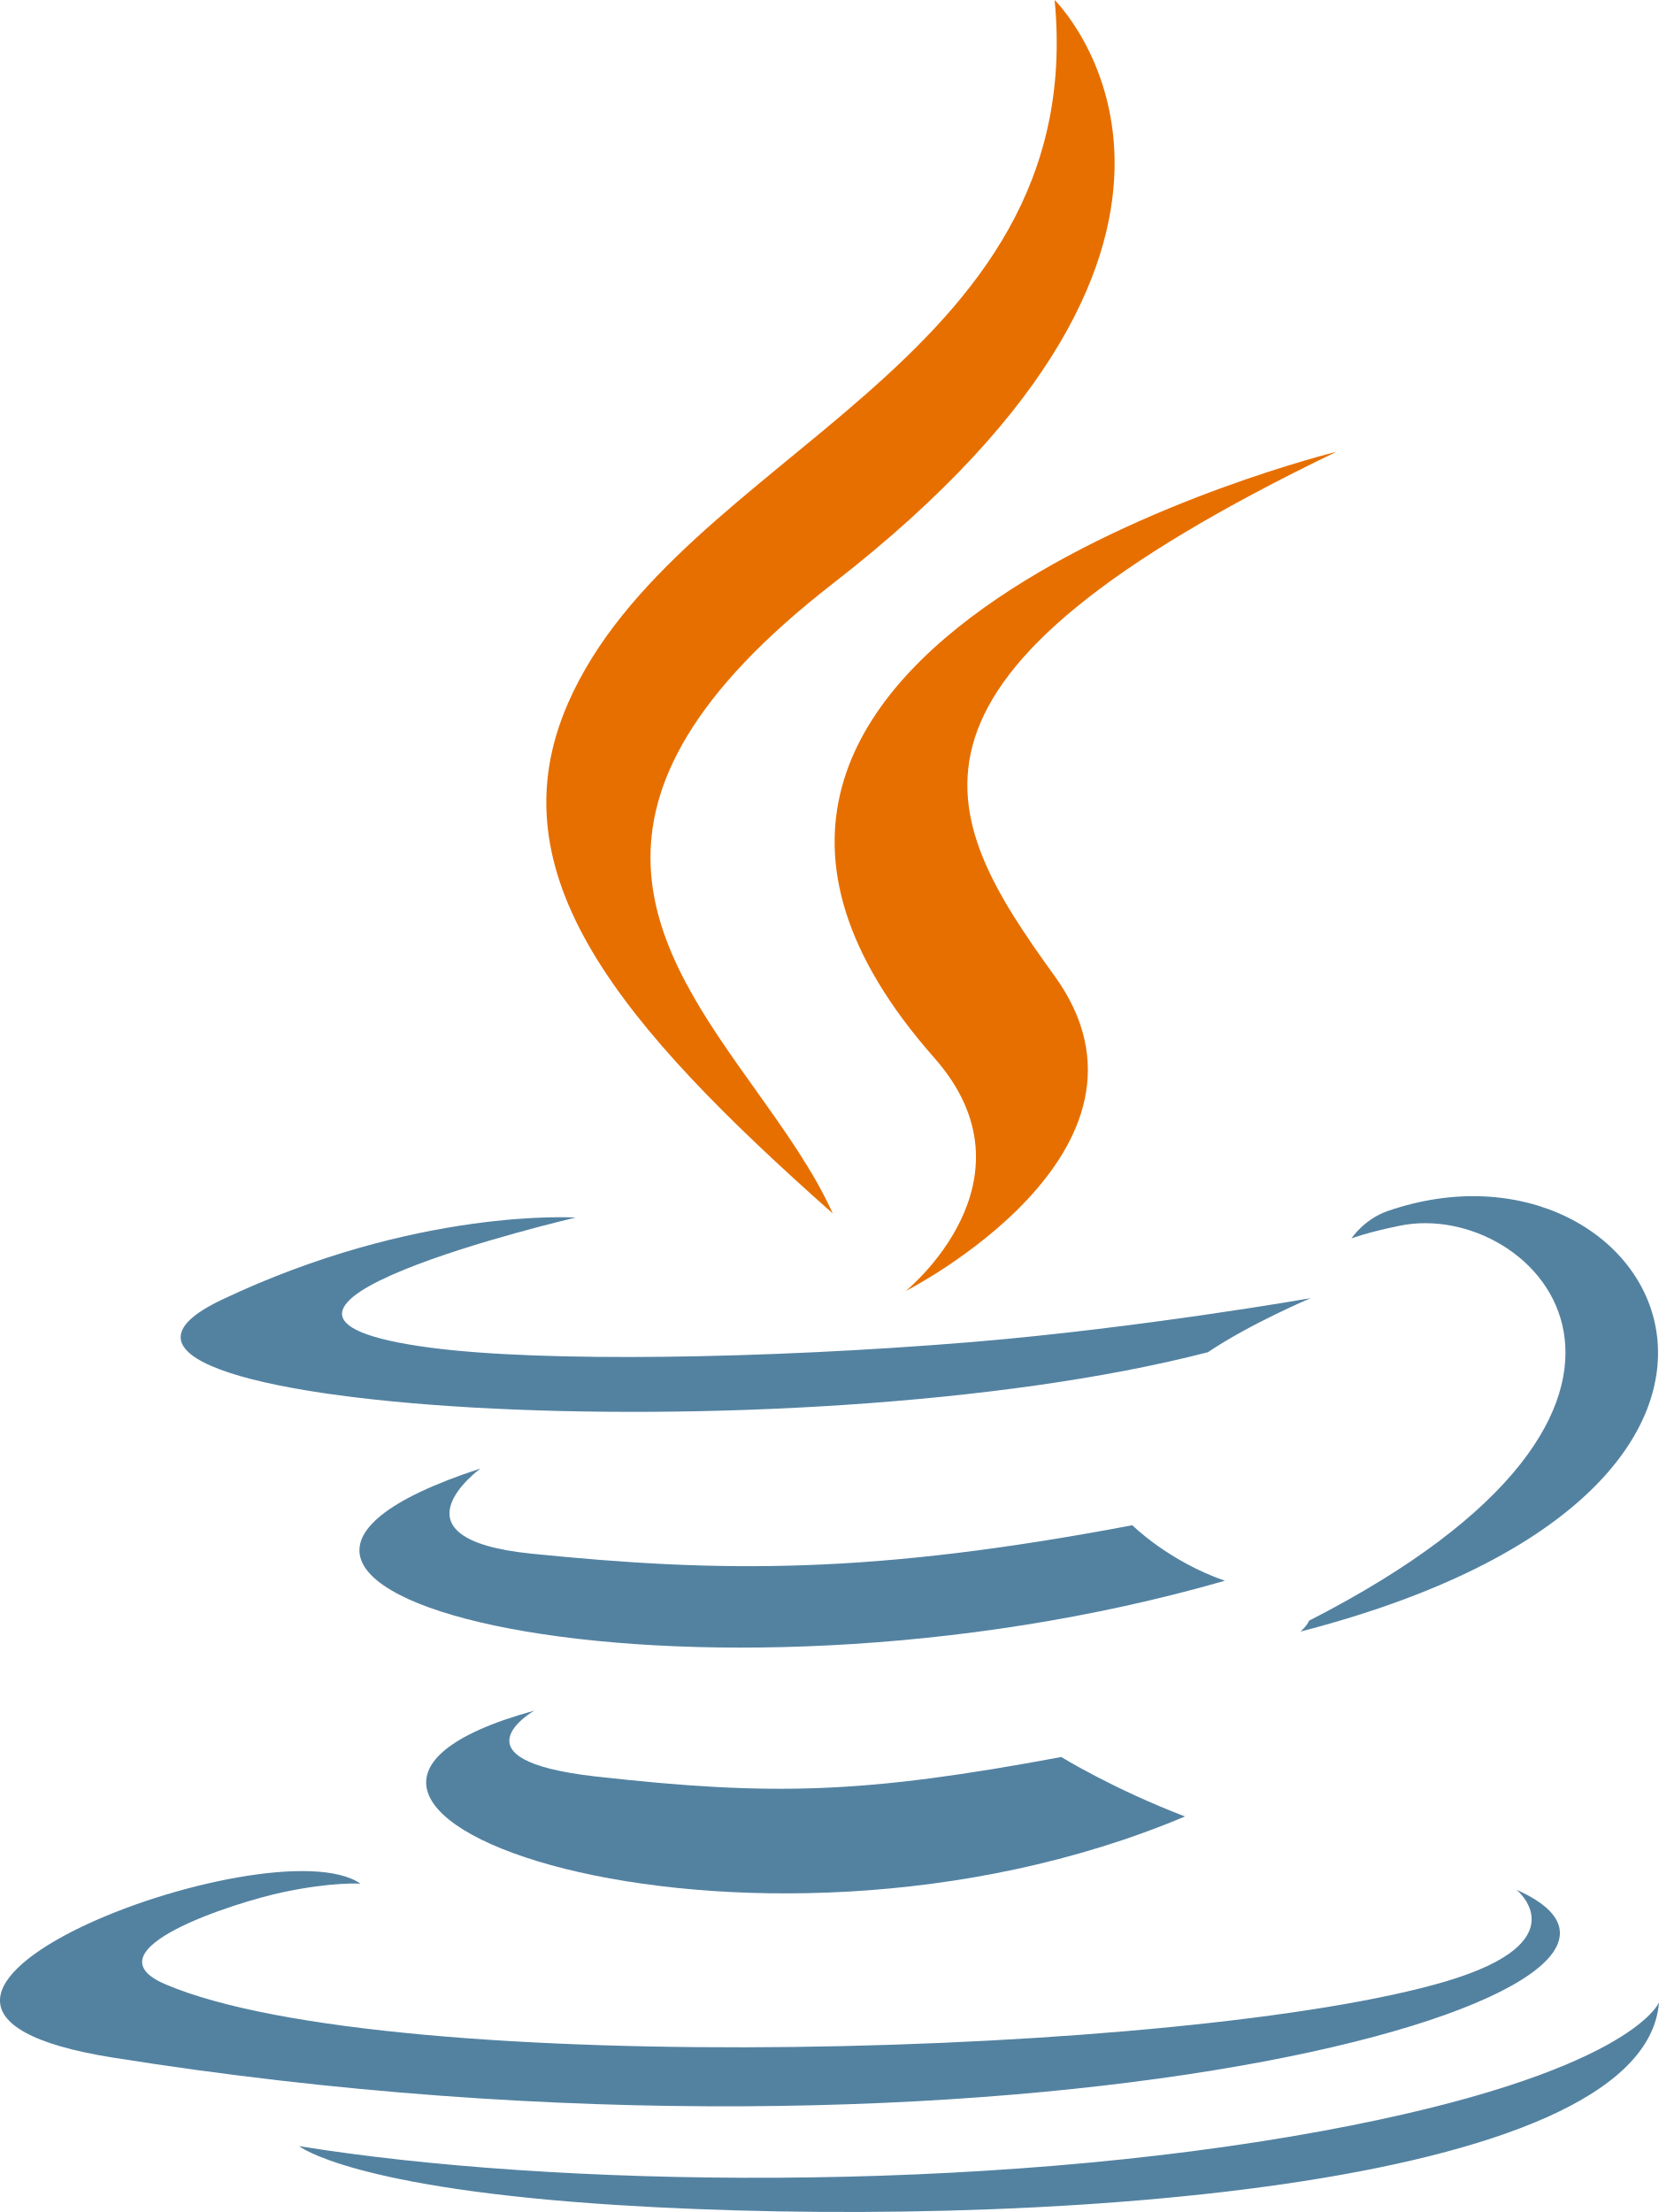
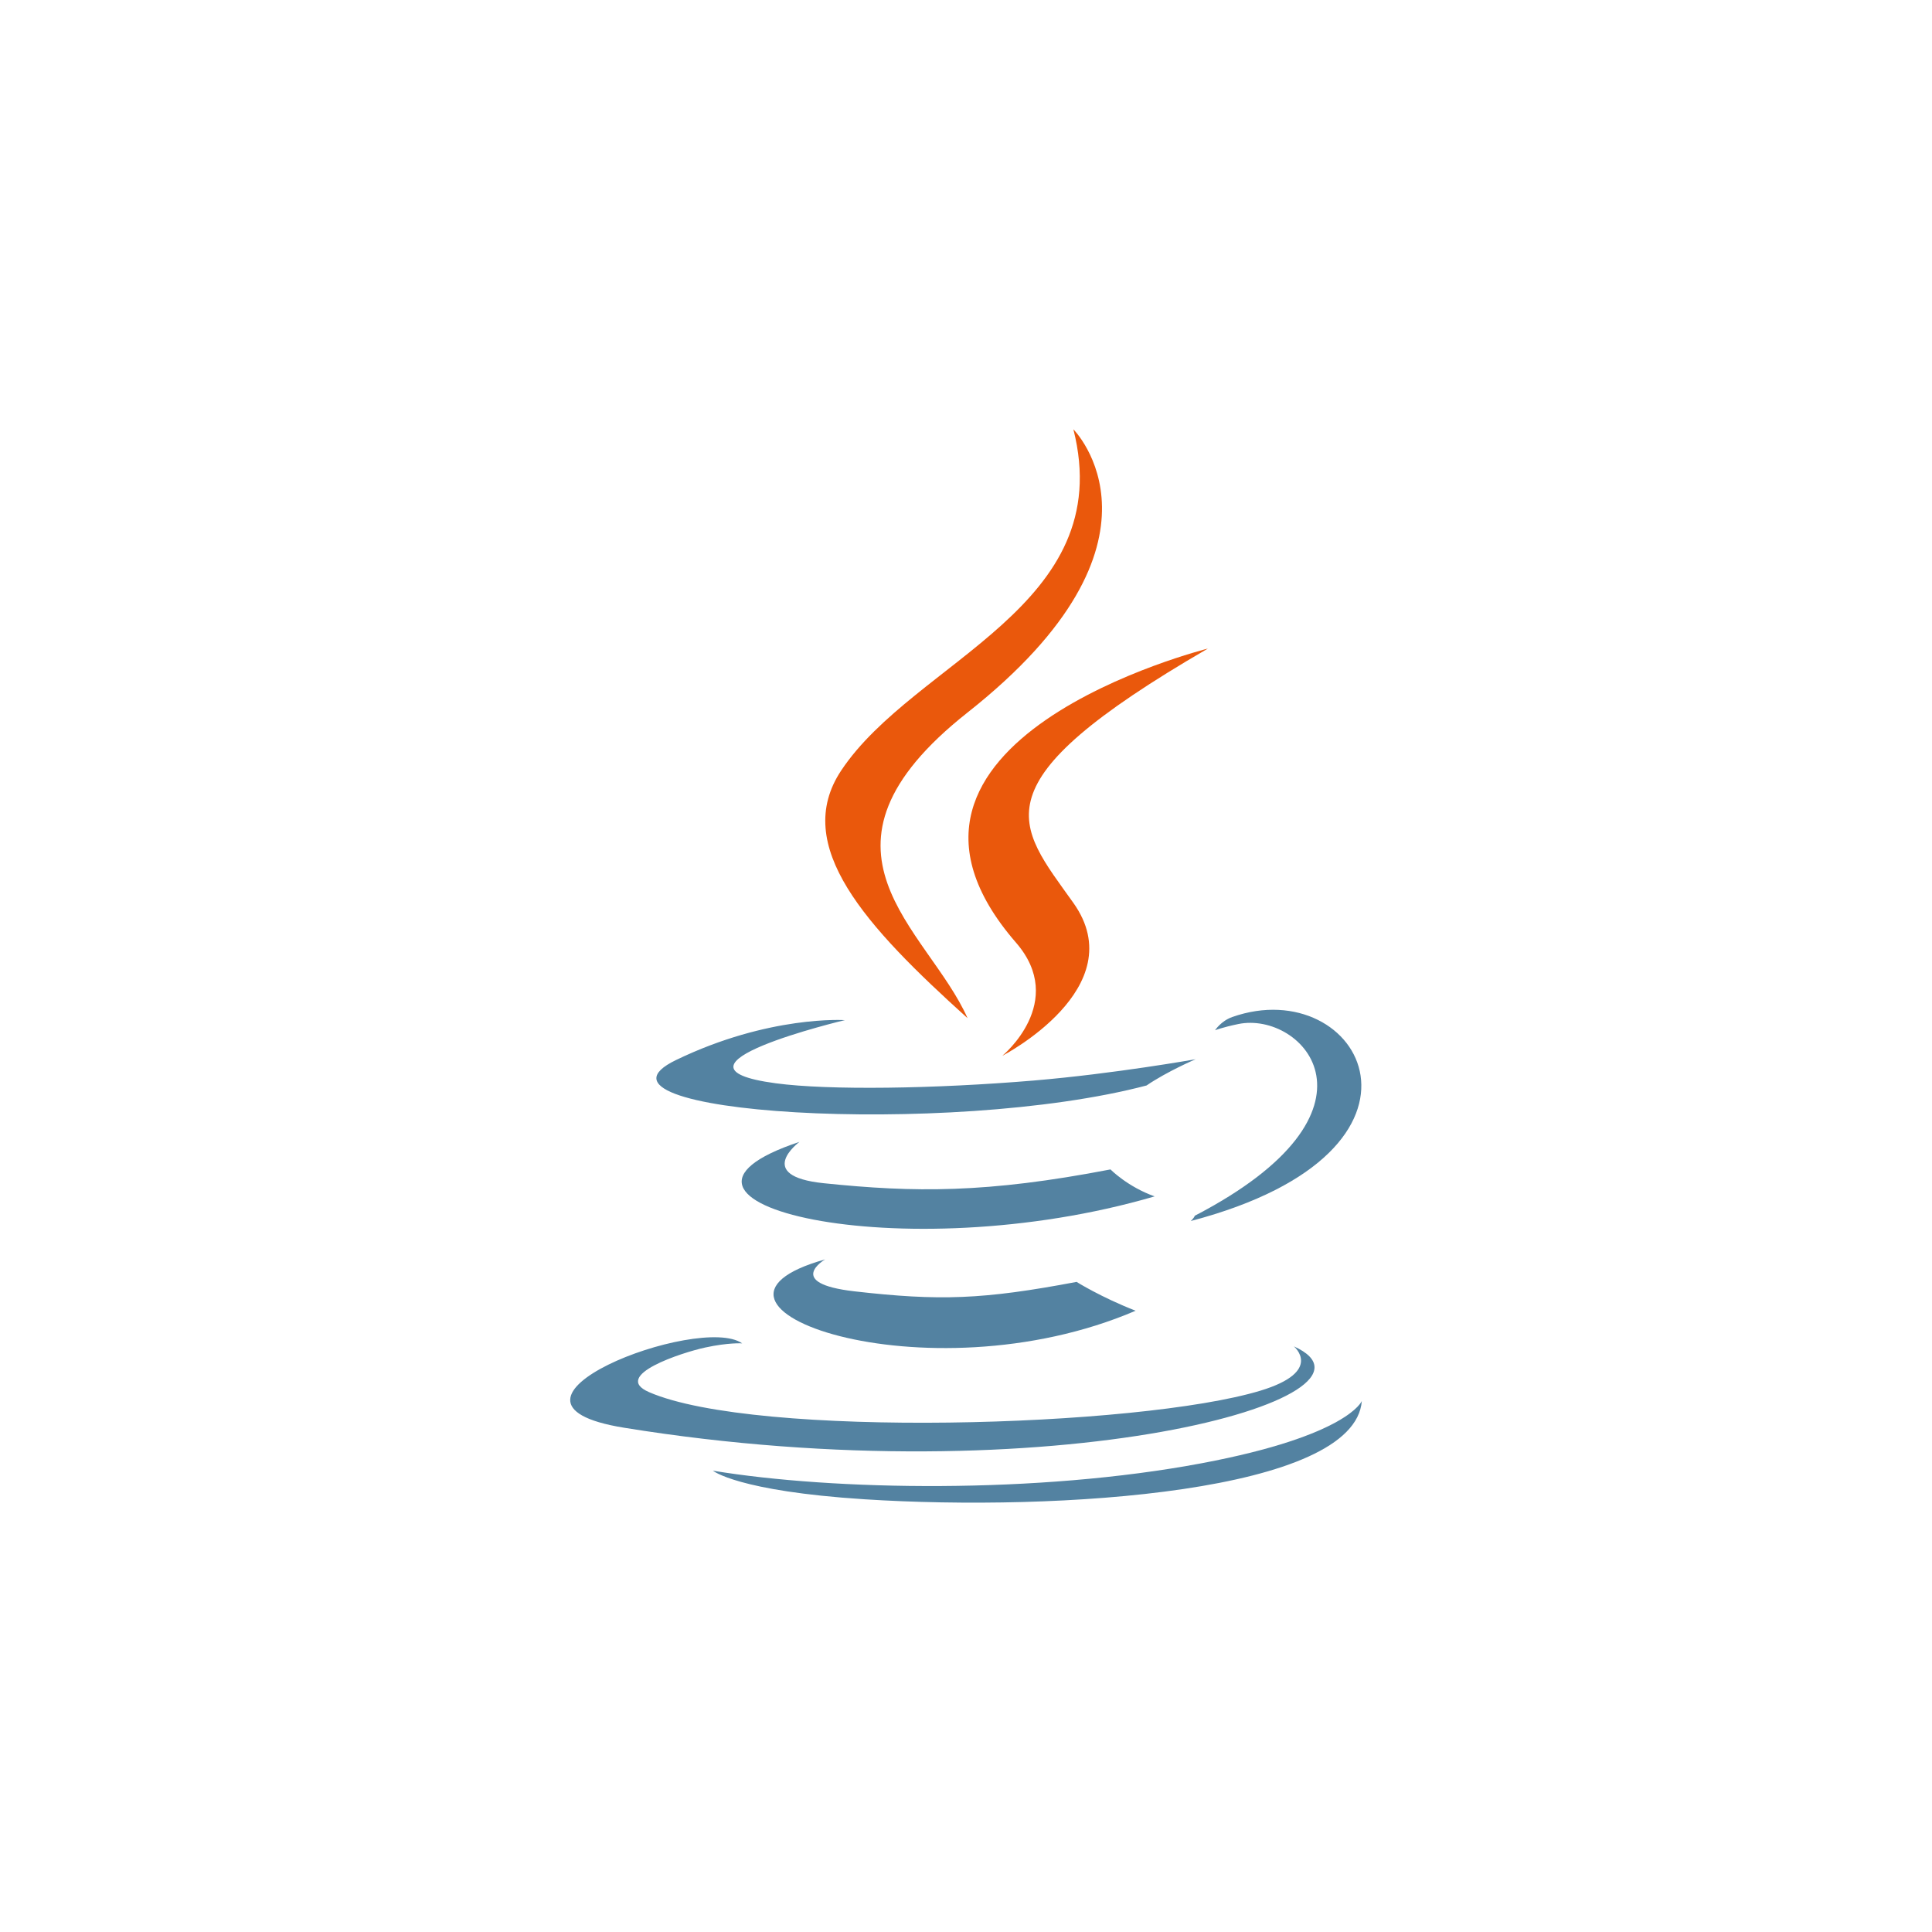
- <svg xmlns="http://www.w3.org/2000/svg" fill="none" viewBox="4 0 24 32">
-   <path d="M16.05 8.441C22.638 3.326 19.257 0 19.257 0C19.76 5.287 13.813 6.536 12.219 10.169C11.131 12.649 12.964 14.819 16.047 17.555C15.775 16.949 15.354 16.361 14.929 15.764C13.477 13.731 11.964 11.613 16.05 8.441Z" fill="#E76F00" />
-   <path d="M17.102 18.677C17.102 18.677 19.084 17.078 17.514 15.301C12.193 9.272 23.333 6.536 23.333 6.536C16.532 9.812 17.547 11.757 19.257 14.12C21.087 16.654 17.102 18.677 17.102 18.677Z" fill="#E76F00" />
-   <path d="M22.937 23.446C29.042 20.326 26.22 17.328 24.249 17.732C23.766 17.831 23.551 17.916 23.551 17.916C23.551 17.916 23.73 17.64 24.073 17.52C27.971 16.173 30.968 21.495 22.814 23.603C22.814 23.603 22.909 23.52 22.937 23.446Z" fill="#5382A1" />
-   <path d="M10.233 19.497C6.413 18.995 12.328 17.614 12.328 17.614C12.328 17.614 10.031 17.462 7.206 18.804C3.866 20.393 15.468 21.116 21.474 19.562C22.098 19.143 22.961 18.78 22.961 18.78C22.961 18.78 20.504 19.211 18.056 19.415C15.061 19.661 11.846 19.709 10.233 19.497Z" fill="#5382A1" />
-   <path d="M11.686 22.476C9.556 22.259 10.951 21.244 10.951 21.244C5.439 23.043 14.018 25.083 21.72 22.868C20.901 22.584 20.381 22.065 20.381 22.065C16.616 22.778 14.441 22.755 11.686 22.476Z" fill="#5382A1" />
-   <path d="M12.614 25.699C10.486 25.459 11.729 24.747 11.729 24.747C6.726 26.122 14.773 28.962 21.143 26.278C20.1 25.879 19.353 25.418 19.353 25.418C16.511 25.947 15.193 25.988 12.614 25.699Z" fill="#5382A1" />
-   <path d="M25.939 27.339C25.939 27.339 26.859 28.084 24.925 28.661C21.248 29.757 9.621 30.087 6.391 28.705C5.23 28.208 7.407 27.519 8.092 27.374C8.806 27.222 9.215 27.25 9.215 27.25C7.923 26.356 0.868 29.007 5.631 29.766C18.619 31.837 29.308 28.833 25.939 27.339Z" fill="#5382A1" />
-   <path d="M28 28.968C27.787 31.695 18.788 32.268 12.927 31.899C9.104 31.658 8.338 31.056 8.327 31.047C11.986 31.64 18.155 31.748 23.157 30.823C27.59 30.002 28 28.968 28 28.968Z" fill="#5382A1" />
+ <svg xmlns="http://www.w3.org/2000/svg" width="65" height="65" viewBox="0 0 65 65" fill="none">
+   <path d="M27.761 42.371C27.761 42.371 26.381 43.173 28.743 43.445C31.604 43.772 33.066 43.725 36.22 43.128C36.22 43.128 37.049 43.648 38.207 44.098C31.138 47.128 22.208 43.922 27.761 42.371ZM26.897 38.417C26.897 38.417 25.349 39.563 27.713 39.808C30.77 40.123 33.183 40.149 37.361 39.344C37.361 39.344 37.938 39.93 38.847 40.251C30.3 42.75 20.78 40.448 26.897 38.417Z" fill="#5382A1" />
+   <path d="M34.18 31.711C35.922 33.716 33.722 35.521 33.722 35.521C33.722 35.521 38.145 33.238 36.114 30.379C34.217 27.713 32.762 26.388 40.638 21.82C40.638 21.82 28.275 24.908 34.18 31.711" fill="#EA580C" />
+   <path d="M43.529 45.296C43.529 45.296 44.55 46.137 42.404 46.788C38.324 48.024 25.421 48.397 21.837 46.837C20.548 46.277 22.965 45.499 23.725 45.336C24.517 45.164 24.97 45.196 24.97 45.196C23.537 44.186 15.709 47.178 20.994 48.034C35.407 50.372 47.267 46.982 43.529 45.296ZM28.424 34.321C28.424 34.321 21.861 35.88 26.1 36.446C27.89 36.686 31.458 36.632 34.782 36.353C37.498 36.124 40.225 35.637 40.225 35.637C40.225 35.637 39.267 36.047 38.574 36.52C31.91 38.273 19.035 37.458 22.741 35.665C25.876 34.149 28.425 34.321 28.425 34.321H28.424ZM40.198 40.902C46.973 37.382 43.84 33.998 41.654 34.454C41.118 34.566 40.879 34.662 40.879 34.662C40.879 34.662 41.078 34.351 41.458 34.216C45.783 32.695 49.11 38.701 40.062 41.08C40.062 41.08 40.167 40.986 40.198 40.902Z" fill="#5382A1" />
+   <path d="M36.113 14.444C36.113 14.444 39.865 18.198 32.554 23.97C26.692 28.599 31.218 31.239 32.552 34.255C29.13 31.168 26.618 28.45 28.303 25.92C30.776 22.207 37.627 20.406 36.113 14.444" fill="#EA580C" />
+   <path d="M29.091 50.442C35.594 50.858 45.58 50.211 45.817 47.134C45.817 47.134 45.362 48.3 40.442 49.227C34.892 50.271 28.046 50.149 23.985 49.48C23.985 49.48 24.817 50.168 29.091 50.442" fill="#5382A1" />
</svg>
